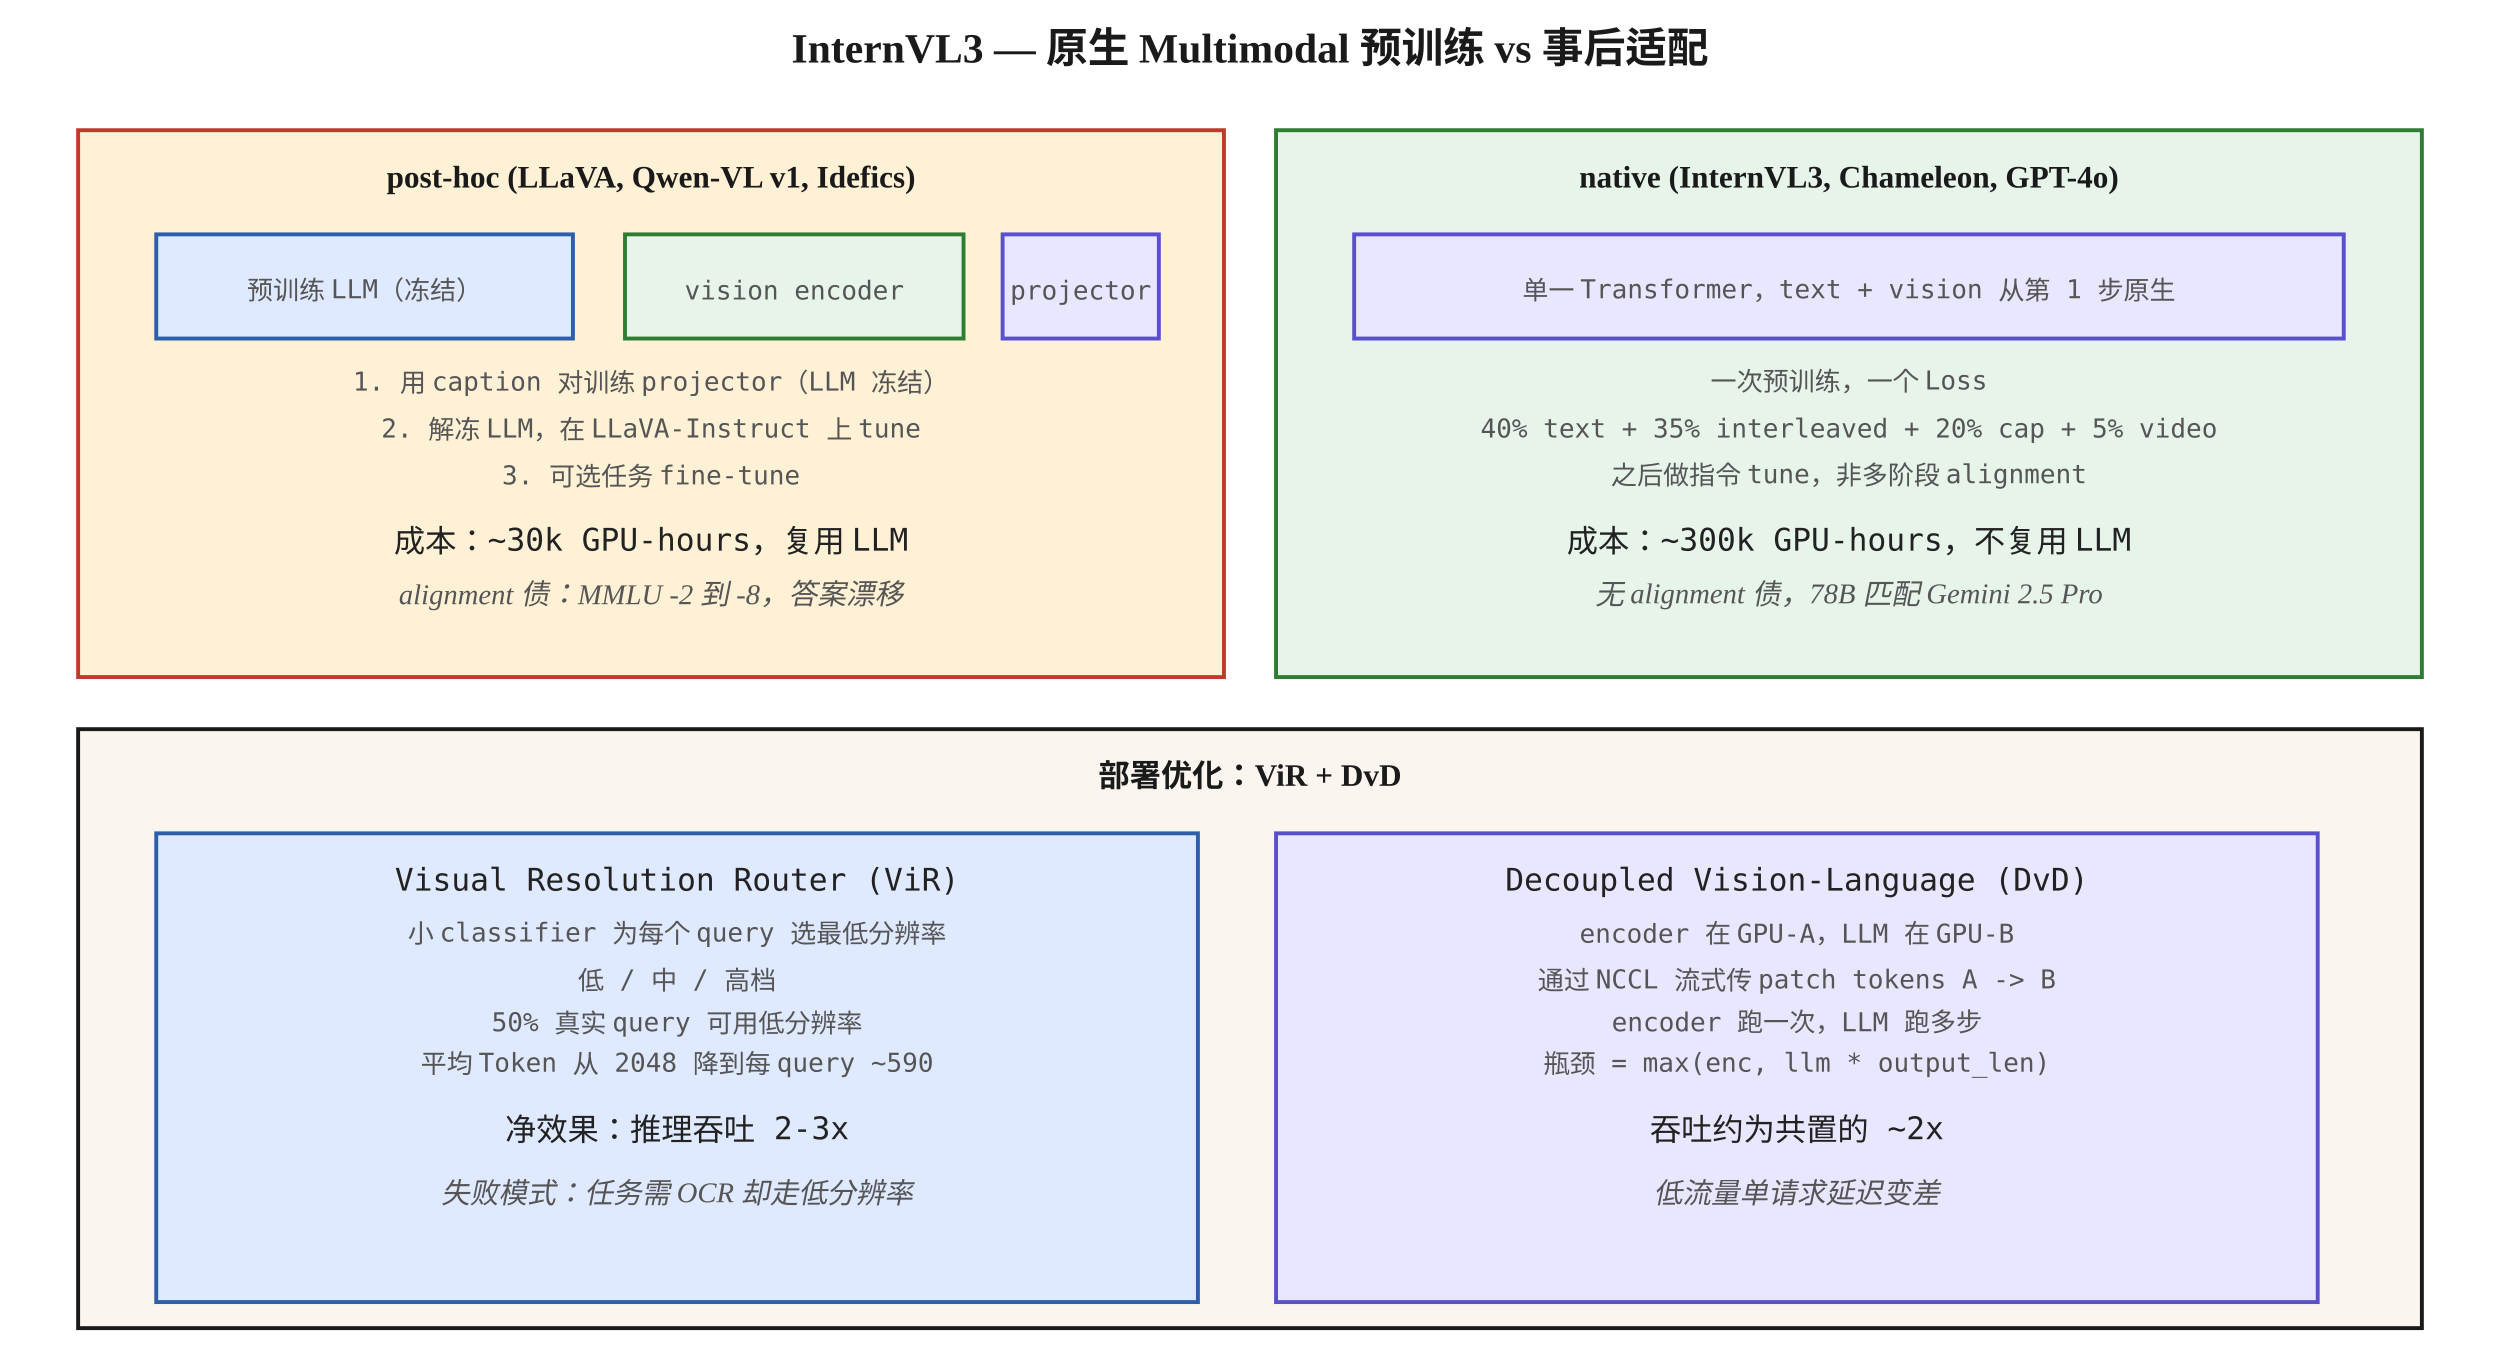
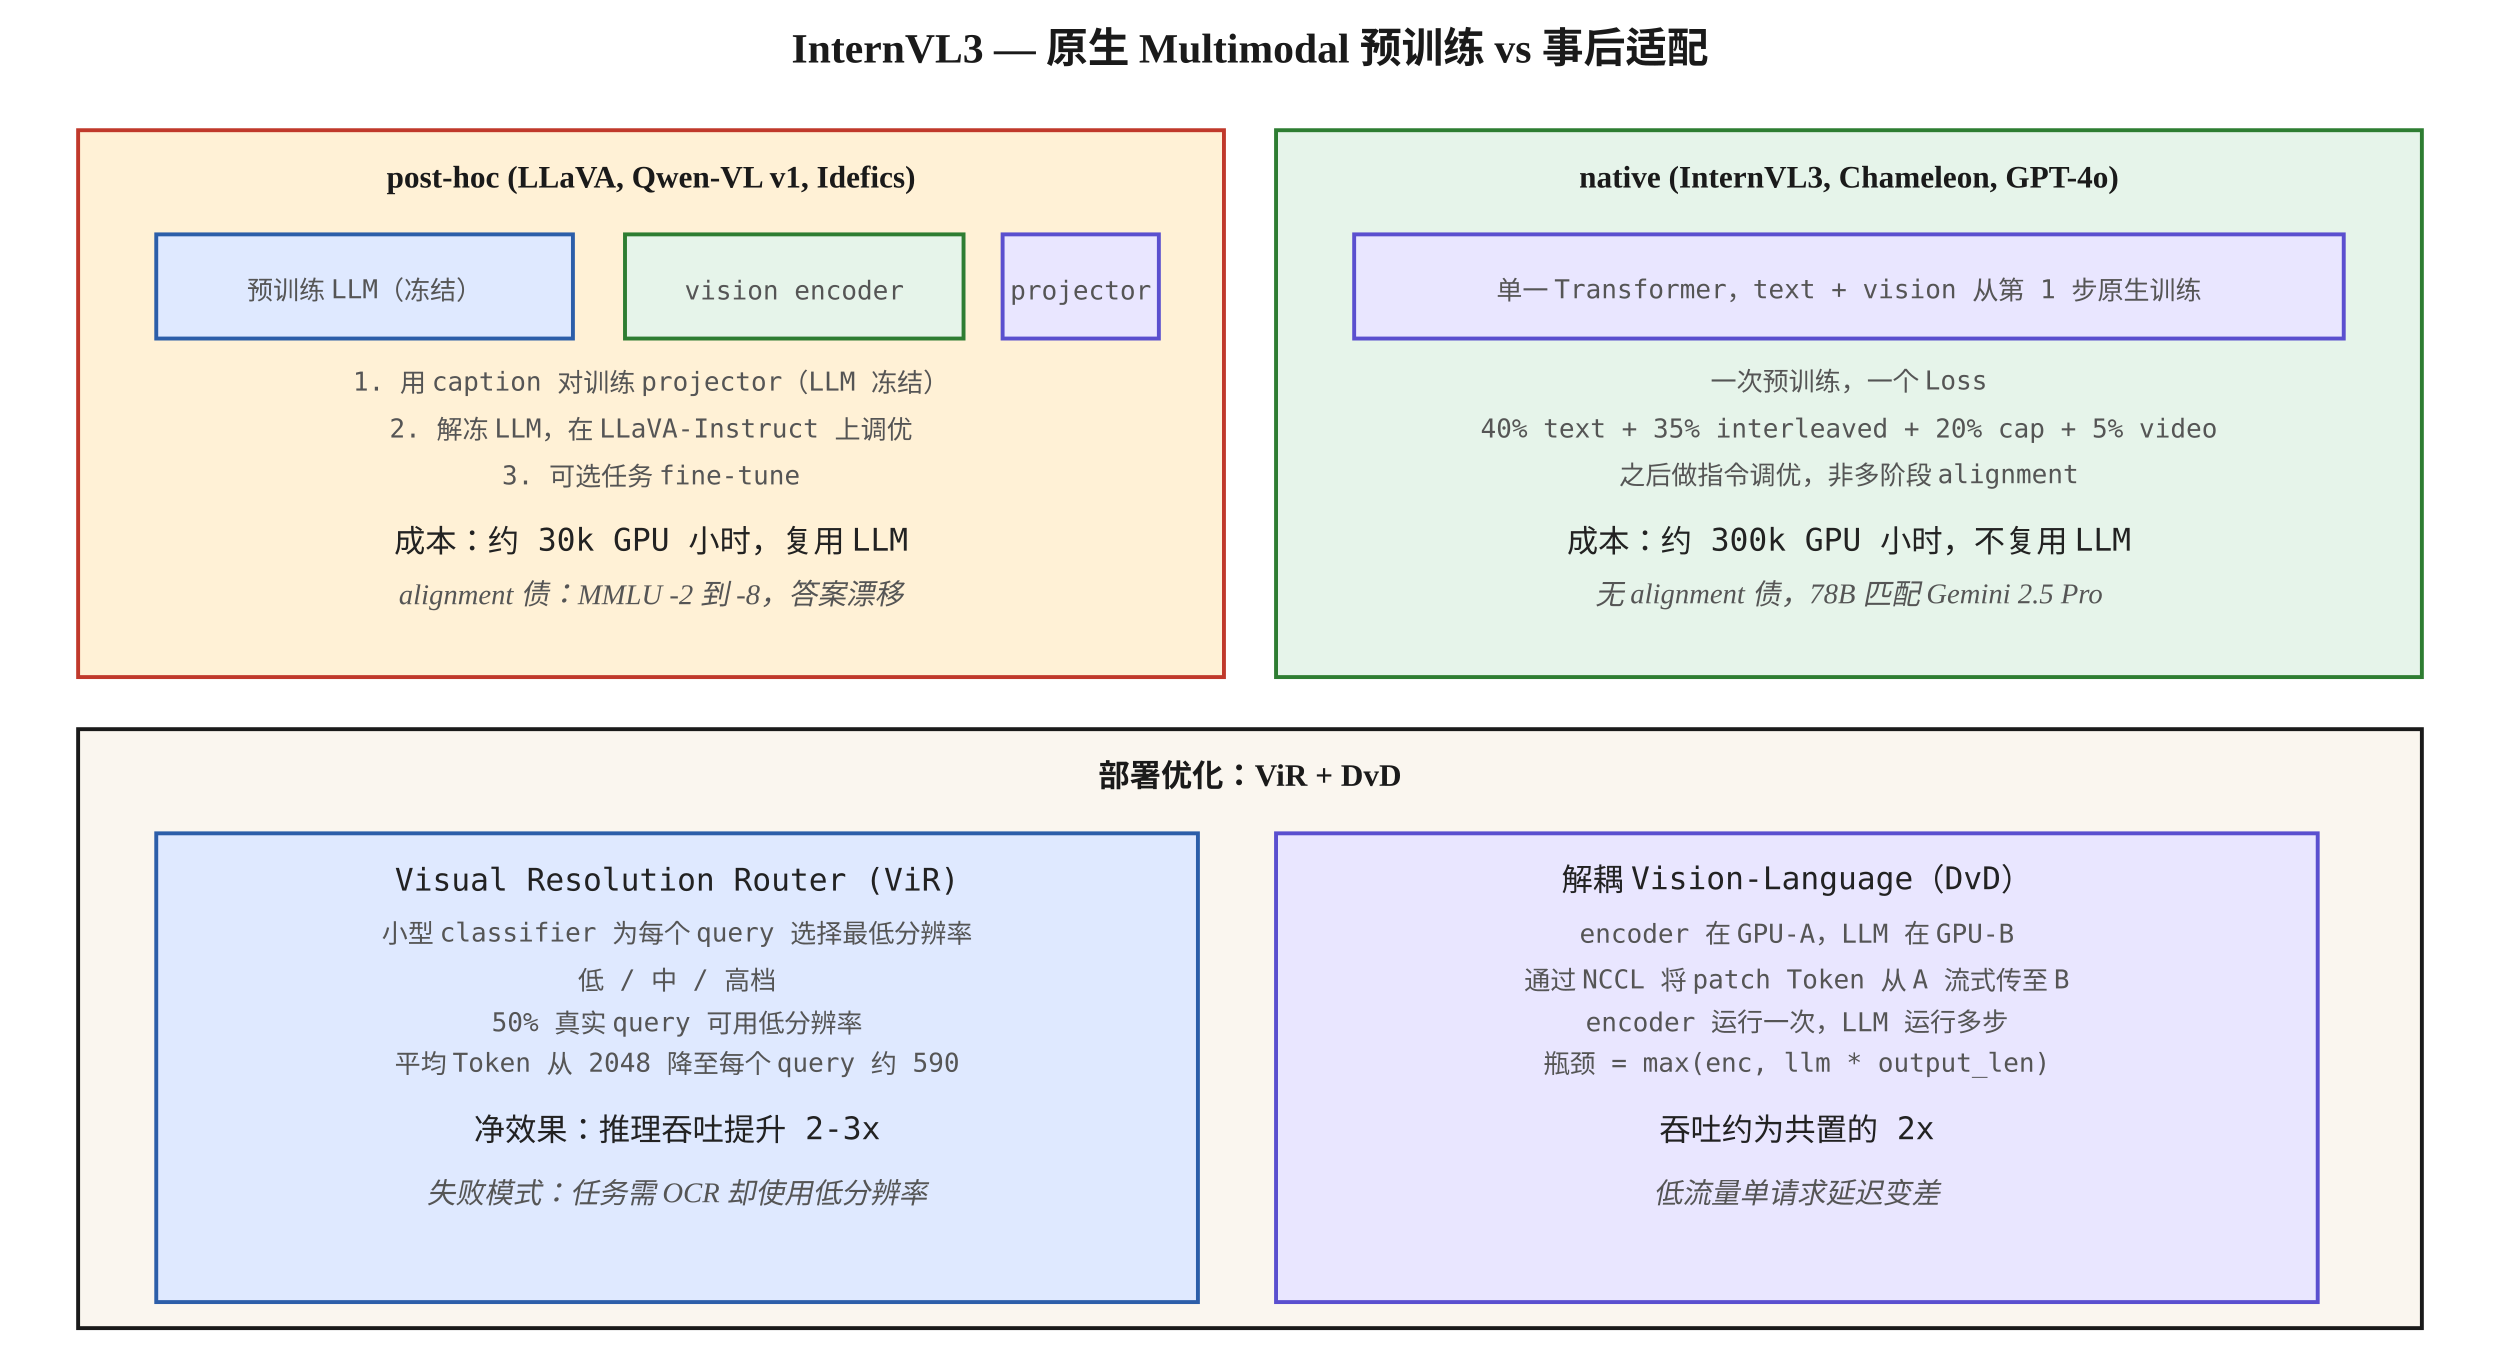
<svg xmlns="http://www.w3.org/2000/svg" viewBox="0 0 960 520" font-family="Georgia, 'Times New Roman', serif">
  <defs>
    <marker id="arrow" viewBox="0 0 10 10" refX="9" refY="5" markerWidth="6" markerHeight="6" orient="auto">
      <path d="M0,0 L10,5 L0,10 z" fill="#1a1a1a" />
    </marker>
    <style>
      .box { fill: #faf6ef; stroke: #1a1a1a; stroke-width: 1.5; }
      .hot { fill: #fff1d6; stroke: #c0392b; stroke-width: 1.5; }
      .cool { fill: #e6f4ea; stroke: #2e7d32; stroke-width: 1.5; }
      .cold { fill: #dfe9ff; stroke: #2c5ea9; stroke-width: 1.5; }
      .reg { fill: #e9e6ff; stroke: #5a4fcf; stroke-width: 1.5; }
      .step { font-size: 12px; font-family: 'Menlo', monospace; fill: #222; }
      .small { font-size: 10px; font-family: 'Menlo', monospace; fill: #555; }
      .caption { font-size: 11px; fill: #555; font-style: italic; }
      .title { font-size: 16px; font-weight: 700; fill: #1a1a1a; }
      .head { font-size: 12px; font-weight: 700; fill: #1a1a1a; }
    </style>
  </defs>
  <text x="480" y="24" text-anchor="middle" class="title">InternVL3 — 原生 Multimodal 预训练 vs 事后适配</text>
  <rect x="30" y="50" width="440" height="210" class="hot" />
  <text x="250" y="72" text-anchor="middle" class="head">post-hoc (LLaVA, Qwen-VL v1, Idefics)</text>
  <rect x="60" y="90" width="160" height="40" class="cold" />
  <text x="140" y="115" text-anchor="middle" class="small">预训练 LLM（冻结）</text>
  <rect x="240" y="90" width="130" height="40" class="cool" />
  <text x="305" y="115" text-anchor="middle" class="small">vision encoder</text>
  <rect x="385" y="90" width="60" height="40" class="reg" />
  <text x="415" y="115" text-anchor="middle" class="small">projector</text>
  <text x="250" y="150" text-anchor="middle" class="small">1. 用 caption 对训练 projector（LLM 冻结）</text>
-   <text x="250" y="168" text-anchor="middle" class="small">2. 解冻 LLM，在 LLaVA-Instruct 上 tune</text>
+   <text x="250" y="168" text-anchor="middle" class="small">2. 解冻 LLM，在 LLaVA-Instruct 上调优</text>
  <text x="250" y="186" text-anchor="middle" class="small">3. 可选任务 fine-tune</text>
-   <text x="250" y="212" text-anchor="middle" class="step">成本：~30k GPU-hours，复用 LLM</text>
+   <text x="250" y="212" text-anchor="middle" class="step">成本：约 30k GPU 小时，复用 LLM</text>
  <text x="250" y="232" text-anchor="middle" class="caption">alignment 债：MMLU -2 到 -8，答案漂移</text>
  <rect x="490" y="50" width="440" height="210" class="cool" />
  <text x="710" y="72" text-anchor="middle" class="head">native (InternVL3, Chameleon, GPT-4o)</text>
  <rect x="520" y="90" width="380" height="40" class="reg" />
-   <text x="710" y="115" text-anchor="middle" class="small">单一 Transformer，text + vision 从第 1 步原生</text>
+   <text x="710" y="115" text-anchor="middle" class="small">单一 Transformer，text + vision 从第 1 步原生训练</text>
  <text x="710" y="150" text-anchor="middle" class="small">一次预训练，一个 Loss</text>
  <text x="710" y="168" text-anchor="middle" class="small">40% text + 35% interleaved + 20% cap + 5% video</text>
-   <text x="710" y="186" text-anchor="middle" class="small">之后做指令 tune，非多阶段 alignment</text>
-   <text x="710" y="212" text-anchor="middle" class="step">成本：~300k GPU-hours，不复用 LLM</text>
+   <text x="710" y="186" text-anchor="middle" class="small">之后做指令调优，非多阶段 alignment</text>
+   <text x="710" y="212" text-anchor="middle" class="step">成本：约 300k GPU 小时，不复用 LLM</text>
  <text x="710" y="232" text-anchor="middle" class="caption">无 alignment 债，78B 匹配 Gemini 2.5 Pro</text>
  <rect x="30" y="280" width="900" height="230" class="box" />
  <text x="480" y="302" text-anchor="middle" class="head">部署优化：ViR + DvD</text>
  <rect x="60" y="320" width="400" height="180" class="cold" />
  <text x="260" y="342" text-anchor="middle" class="step">Visual Resolution Router (ViR)</text>
-   <text x="260" y="362" text-anchor="middle" class="small">小 classifier 为每个 query 选最低分辨率</text>
+   <text x="260" y="362" text-anchor="middle" class="small">小型 classifier 为每个 query 选择最低分辨率</text>
  <text x="260" y="380" text-anchor="middle" class="small">低 / 中 / 高档</text>
  <text x="260" y="396" text-anchor="middle" class="small">50% 真实 query 可用低分辨率</text>
-   <text x="260" y="412" text-anchor="middle" class="small">平均 Token 从 2048 降到每 query ~590</text>
-   <text x="260" y="438" text-anchor="middle" class="step">净效果：推理吞吐 2-3x</text>
-   <text x="260" y="462" text-anchor="middle" class="caption">失败模式：任务需 OCR 却走低分辨率</text>
+   <text x="260" y="412" text-anchor="middle" class="small">平均 Token 从 2048 降至每个 query 约 590</text>
+   <text x="260" y="438" text-anchor="middle" class="step">净效果：推理吞吐提升 2-3x</text>
+   <text x="260" y="462" text-anchor="middle" class="caption">失败模式：任务需 OCR 却使用低分辨率</text>
  <rect x="490" y="320" width="400" height="180" class="reg" />
-   <text x="690" y="342" text-anchor="middle" class="step">Decoupled Vision-Language (DvD)</text>
+   <text x="690" y="342" text-anchor="middle" class="step">解耦 Vision-Language（DvD）</text>
  <text x="690" y="362" text-anchor="middle" class="small">encoder 在 GPU-A，LLM 在 GPU-B</text>
-   <text x="690" y="380" text-anchor="middle" class="small">通过 NCCL 流式传 patch tokens A -&gt; B</text>
-   <text x="690" y="396" text-anchor="middle" class="small">encoder 跑一次，LLM 跑多步</text>
+   <text x="690" y="380" text-anchor="middle" class="small">通过 NCCL 将 patch Token 从 A 流式传至 B</text>
+   <text x="690" y="396" text-anchor="middle" class="small">encoder 运行一次，LLM 运行多步</text>
  <text x="690" y="412" text-anchor="middle" class="small">瓶颈 = max(enc, llm * output_len)</text>
-   <text x="690" y="438" text-anchor="middle" class="step">吞吐约为共置的 ~2x</text>
+   <text x="690" y="438" text-anchor="middle" class="step">吞吐约为共置的 2x</text>
  <text x="690" y="462" text-anchor="middle" class="caption">低流量单请求延迟变差</text>
</svg>
